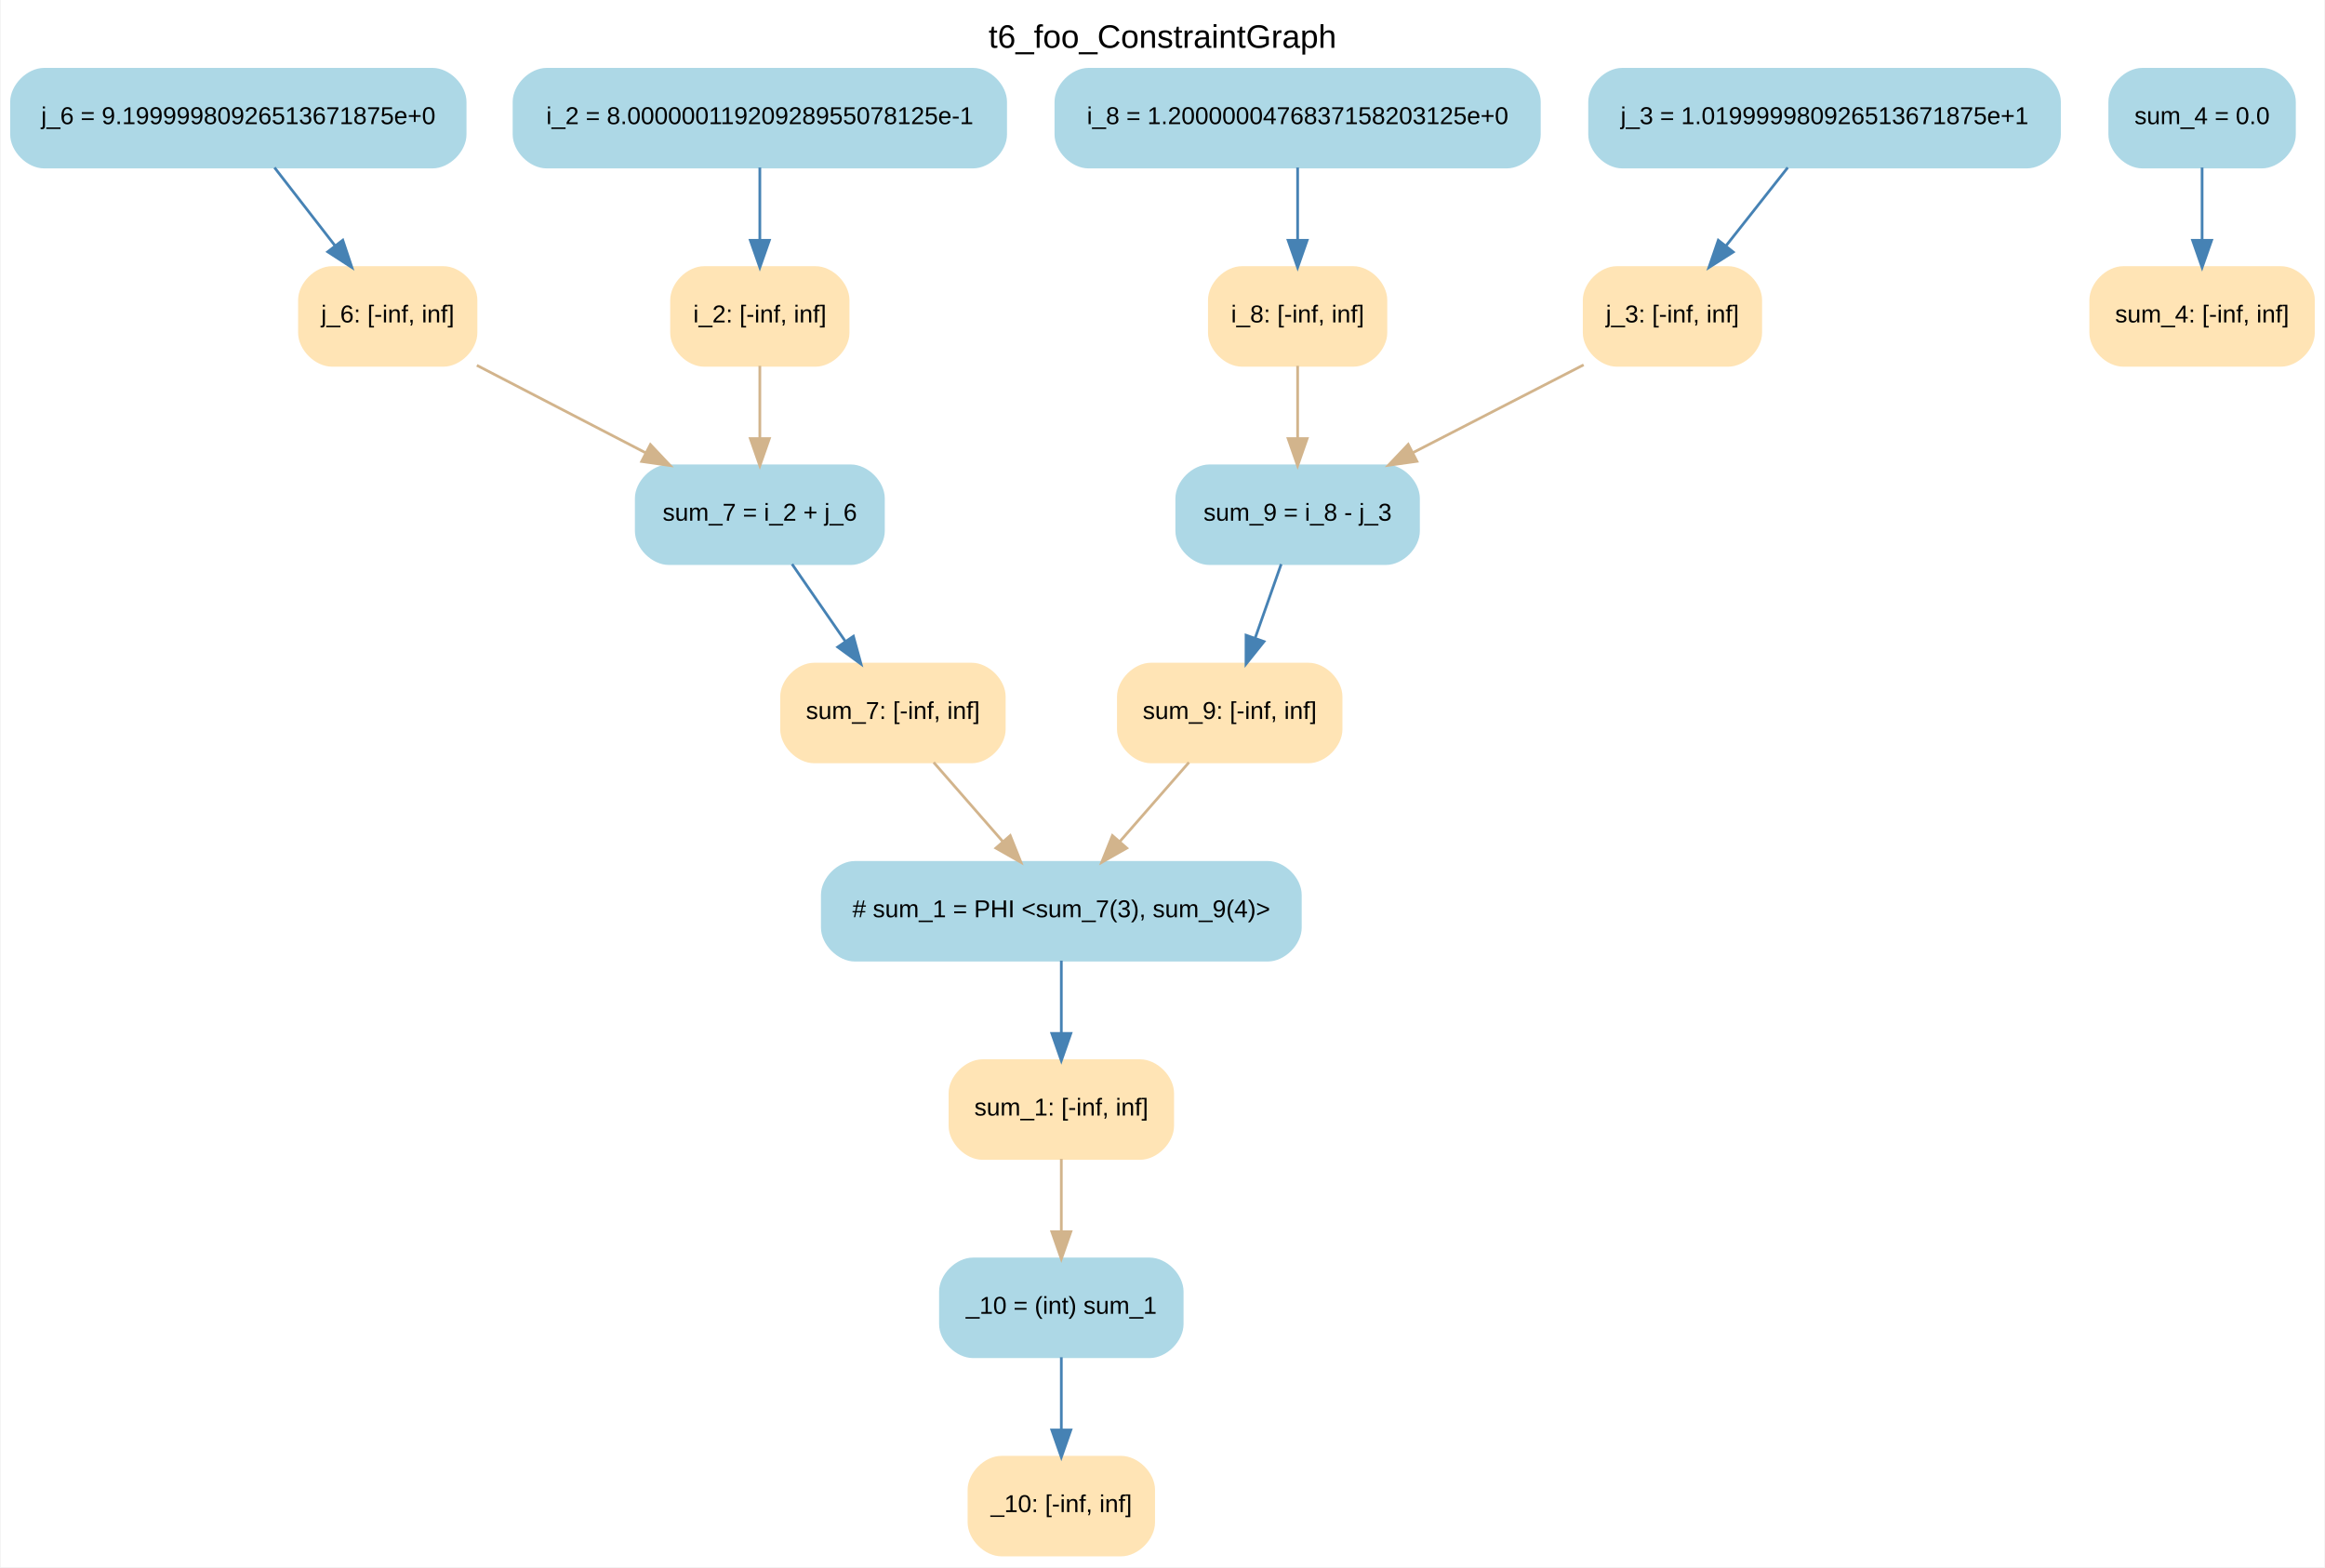
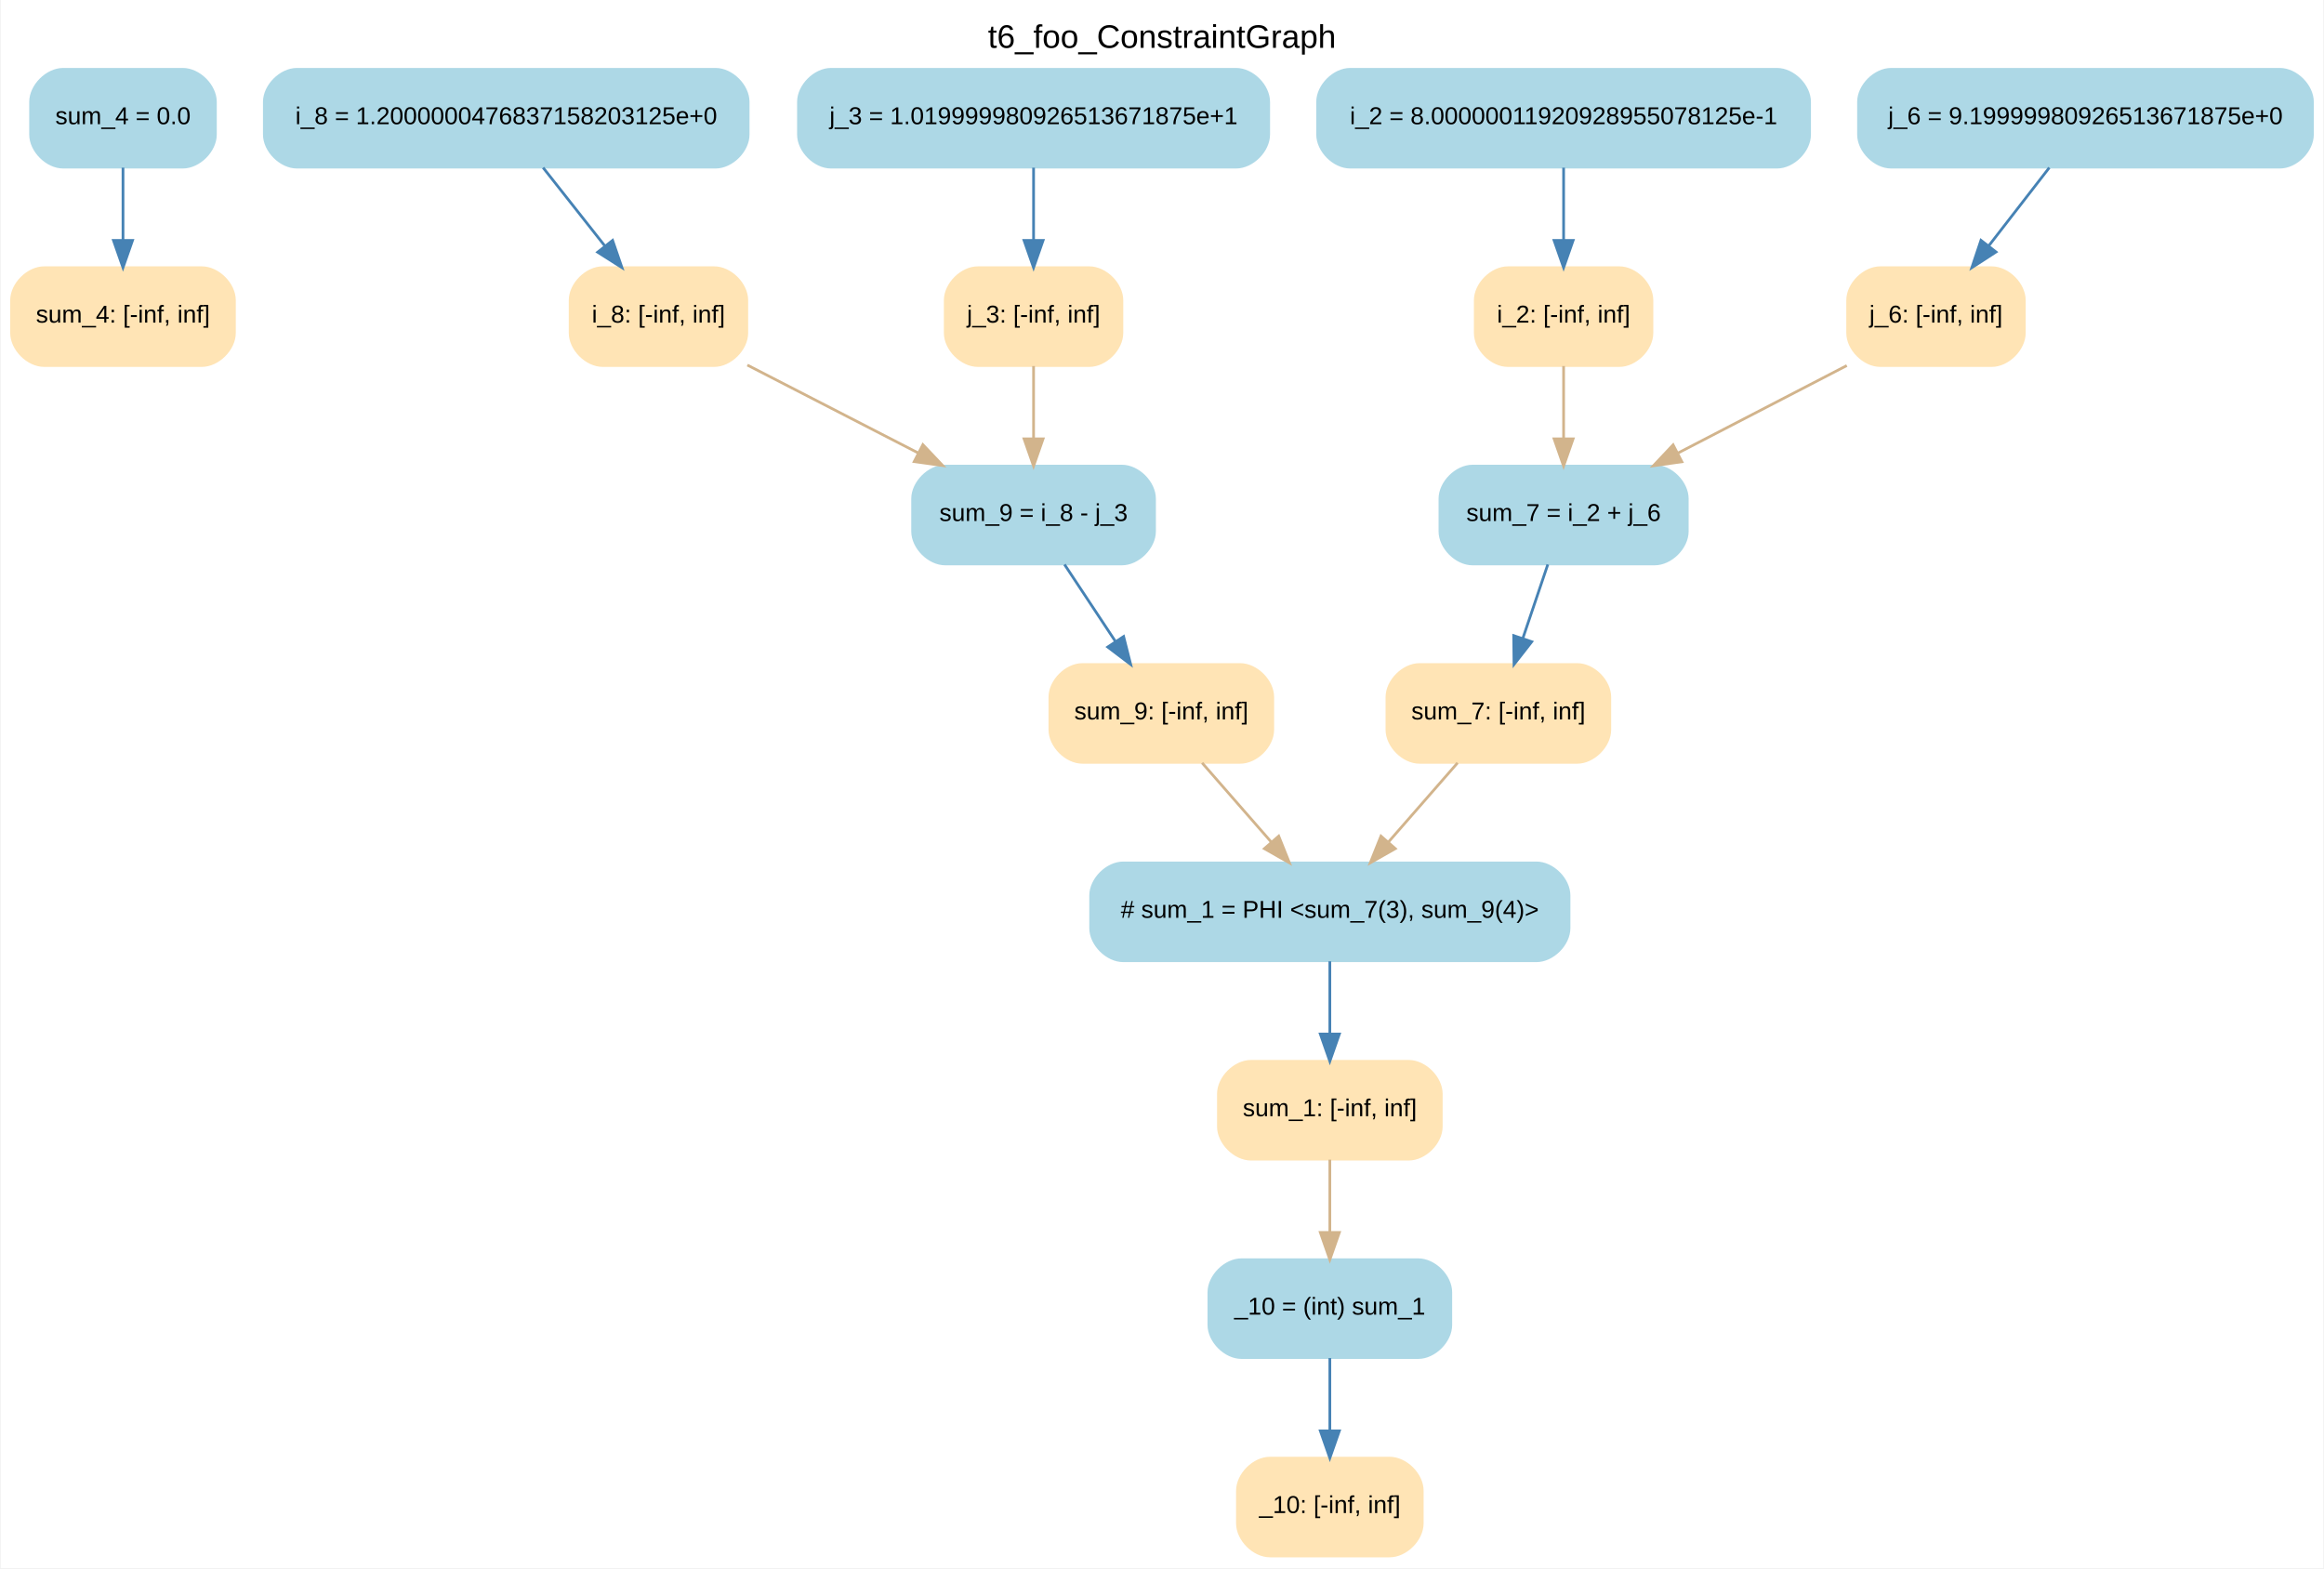
- <svg xmlns="http://www.w3.org/2000/svg" width="856pt" height="577pt" viewBox="0.00 0.00 855.50 577.00">
+ <svg xmlns="http://www.w3.org/2000/svg" width="855pt" height="577pt" viewBox="0.00 0.00 854.50 577.00">
  <g id="graph0" class="graph" transform="scale(1 1) rotate(0) translate(4 573)">
-     <polygon fill="white" stroke="none" points="-4,4 -4,-573 851.5,-573 851.5,4 -4,4" />
-     <text text-anchor="middle" x="423.75" y="-555.4" font-family="Arial" font-size="12.00">t6_foo_ConstraintGraph</text>
+     <polygon fill="white" stroke="none" points="-4,4 -4,-573 850.5,-573 850.5,4 -4,4" />
+     <text text-anchor="middle" x="423.25" y="-555.4" font-family="Arial" font-size="12.00">t6_foo_ConstraintGraph</text>
    <g id="node1" class="node">
-       <path fill="lightblue" stroke="lightblue" d="M441,-365.5C441,-365.5 506,-365.5 506,-365.5 512,-365.5 518,-371.5 518,-377.5 518,-377.5 518,-389.5 518,-389.5 518,-395.5 512,-401.5 506,-401.5 506,-401.5 441,-401.5 441,-401.5 435,-401.5 429,-395.5 429,-389.5 429,-389.5 429,-377.5 429,-377.5 429,-371.5 435,-365.5 441,-365.5" />
-       <text text-anchor="middle" x="473.5" y="-381.3" font-family="Arial" font-size="9.00">sum_9 = i_8 - j_3</text>
+       <path fill="lightblue" stroke="lightblue" d="M19,-511.5C19,-511.5 63,-511.5 63,-511.5 69,-511.5 75,-517.5 75,-523.5 75,-523.5 75,-535.5 75,-535.5 75,-541.5 69,-547.5 63,-547.5 63,-547.5 19,-547.5 19,-547.5 13,-547.5 7,-541.5 7,-535.5 7,-535.5 7,-523.5 7,-523.5 7,-517.5 13,-511.5 19,-511.5" />
+       <text text-anchor="middle" x="41" y="-527.3" font-family="Arial" font-size="9.00">sum_4 = 0.0</text>
    </g>
    <g id="node2" class="node">
-       <path fill="moccasin" stroke="moccasin" d="M419.5,-292.5C419.5,-292.5 477.5,-292.5 477.5,-292.5 483.5,-292.5 489.5,-298.5 489.5,-304.5 489.5,-304.5 489.5,-316.5 489.5,-316.5 489.5,-322.5 483.5,-328.5 477.5,-328.5 477.5,-328.5 419.5,-328.5 419.5,-328.5 413.5,-328.5 407.5,-322.5 407.5,-316.5 407.5,-316.5 407.5,-304.5 407.5,-304.5 407.5,-298.5 413.5,-292.5 419.5,-292.5" />
-       <text text-anchor="middle" x="448.5" y="-308.3" font-family="Arial" font-size="9.00">sum_9: [-inf, inf]</text>
+       <path fill="moccasin" stroke="moccasin" d="M12,-438.5C12,-438.5 70,-438.5 70,-438.5 76,-438.5 82,-444.5 82,-450.5 82,-450.5 82,-462.5 82,-462.5 82,-468.5 76,-474.5 70,-474.5 70,-474.5 12,-474.5 12,-474.5 6,-474.5 0,-468.5 0,-462.5 0,-462.5 0,-450.5 0,-450.5 0,-444.5 6,-438.5 12,-438.5" />
+       <text text-anchor="middle" x="41" y="-454.3" font-family="Arial" font-size="9.00">sum_4: [-inf, inf]</text>
    </g>
    <g id="edge1" class="edge">
-       <path fill="none" stroke="steelblue" d="M467.448,-365.313C464.562,-357.115 461.043,-347.123 457.826,-337.985" />
-       <polygon fill="steelblue" stroke="steelblue" points="461.119,-336.799 454.496,-328.529 454.516,-339.124 461.119,-336.799" />
+       <path fill="none" stroke="steelblue" d="M41,-511.313C41,-503.289 41,-493.547 41,-484.569" />
+       <polygon fill="steelblue" stroke="steelblue" points="44.5,-484.529 41,-474.529 37.5,-484.529 44.5,-484.529" />
+     </g>
+     <g id="node3" class="node">
+       <path fill="lightblue" stroke="lightblue" d="M105,-511.5C105,-511.5 259,-511.5 259,-511.5 265,-511.5 271,-517.5 271,-523.5 271,-523.5 271,-535.5 271,-535.5 271,-541.5 265,-547.5 259,-547.5 259,-547.5 105,-547.5 105,-547.5 99,-547.5 93,-541.5 93,-535.5 93,-535.5 93,-523.5 93,-523.5 93,-517.5 99,-511.5 105,-511.5" />
+       <text text-anchor="middle" x="182" y="-527.3" font-family="Arial" font-size="9.00">i_8 = 1.2000000476837158203125e+0</text>
+     </g>
+     <g id="node4" class="node">
+       <path fill="moccasin" stroke="moccasin" d="M217.5,-438.5C217.5,-438.5 258.5,-438.5 258.5,-438.5 264.5,-438.5 270.5,-444.5 270.5,-450.5 270.5,-450.5 270.5,-462.5 270.5,-462.5 270.5,-468.5 264.5,-474.5 258.5,-474.5 258.5,-474.5 217.5,-474.5 217.5,-474.5 211.5,-474.5 205.5,-468.5 205.5,-462.5 205.5,-462.5 205.5,-450.5 205.5,-450.5 205.5,-444.5 211.5,-438.5 217.5,-438.5" />
+       <text text-anchor="middle" x="238" y="-454.3" font-family="Arial" font-size="9.00">i_8: [-inf, inf]</text>
+     </g>
+     <g id="edge2" class="edge">
+       <path fill="none" stroke="steelblue" d="M195.556,-511.313C202.366,-502.679 210.745,-492.055 218.255,-482.534" />
+       <polygon fill="steelblue" stroke="steelblue" points="221.124,-484.548 224.569,-474.529 215.628,-480.213 221.124,-484.548" />
+     </g>
+     <g id="node17" class="node">
+       <path fill="lightblue" stroke="lightblue" d="M343.5,-365.5C343.5,-365.5 408.5,-365.5 408.5,-365.5 414.5,-365.5 420.5,-371.5 420.5,-377.5 420.5,-377.5 420.5,-389.5 420.5,-389.5 420.5,-395.5 414.5,-401.5 408.5,-401.5 408.5,-401.5 343.5,-401.5 343.5,-401.5 337.5,-401.5 331.5,-395.5 331.5,-389.5 331.5,-389.5 331.5,-377.5 331.5,-377.5 331.5,-371.5 337.5,-365.5 343.5,-365.5" />
+       <text text-anchor="middle" x="376" y="-381.3" font-family="Arial" font-size="9.00">sum_9 = i_8 - j_3</text>
+     </g>
+     <g id="edge12" class="edge">
+       <path fill="none" stroke="tan" d="M270.704,-438.674C289.504,-429.001 313.33,-416.743 333.561,-406.335" />
+       <polygon fill="tan" stroke="tan" points="335.281,-409.386 342.572,-401.698 332.079,-403.161 335.281,-409.386" />
+     </g>
+     <g id="node5" class="node">
+       <path fill="lightblue" stroke="lightblue" d="M537.5,-365.5C537.5,-365.5 604.5,-365.5 604.5,-365.5 610.5,-365.5 616.5,-371.5 616.5,-377.5 616.5,-377.5 616.5,-389.5 616.5,-389.5 616.5,-395.5 610.5,-401.5 604.5,-401.5 604.5,-401.5 537.5,-401.5 537.5,-401.5 531.5,-401.5 525.5,-395.5 525.5,-389.5 525.5,-389.5 525.5,-377.5 525.5,-377.5 525.5,-371.5 531.5,-365.5 537.5,-365.5" />
+       <text text-anchor="middle" x="571" y="-381.3" font-family="Arial" font-size="9.00">sum_7 = i_2 + j_6</text>
+     </g>
+     <g id="node6" class="node">
+       <path fill="moccasin" stroke="moccasin" d="M518,-292.5C518,-292.5 576,-292.5 576,-292.5 582,-292.5 588,-298.5 588,-304.5 588,-304.5 588,-316.5 588,-316.5 588,-322.5 582,-328.5 576,-328.5 576,-328.5 518,-328.5 518,-328.5 512,-328.5 506,-322.5 506,-316.5 506,-316.5 506,-304.5 506,-304.5 506,-298.5 512,-292.5 518,-292.5" />
+       <text text-anchor="middle" x="547" y="-308.3" font-family="Arial" font-size="9.00">sum_7: [-inf, inf]</text>
+     </g>
+     <g id="edge3" class="edge">
+       <path fill="none" stroke="steelblue" d="M565.19,-365.313C562.449,-357.202 559.113,-347.336 556.051,-338.277" />
+       <polygon fill="steelblue" stroke="steelblue" points="559.274,-336.881 552.756,-328.529 552.643,-339.123 559.274,-336.881" />
+     </g>
+     <g id="node15" class="node">
+       <path fill="lightblue" stroke="lightblue" d="M409,-219.5C409,-219.5 561,-219.5 561,-219.5 567,-219.5 573,-225.5 573,-231.5 573,-231.5 573,-243.5 573,-243.5 573,-249.5 567,-255.5 561,-255.5 561,-255.5 409,-255.5 409,-255.5 403,-255.5 397,-249.5 397,-243.5 397,-243.5 397,-231.5 397,-231.5 397,-225.5 403,-219.5 409,-219.5" />
+       <text text-anchor="middle" x="485" y="-235.3" font-family="Arial" font-size="9.00"># sum_1 = PHI &lt;sum_7(3), sum_9(4)&gt;</text>
+     </g>
+     <g id="edge16" class="edge">
+       <path fill="none" stroke="tan" d="M531.992,-292.313C524.376,-283.592 514.987,-272.84 506.609,-263.246" />
+       <polygon fill="tan" stroke="tan" points="509.084,-260.759 499.87,-255.529 503.811,-265.363 509.084,-260.759" />
+     </g>
+     <g id="node7" class="node">
+       <path fill="lightblue" stroke="lightblue" d="M492.5,-511.5C492.5,-511.5 649.5,-511.5 649.5,-511.5 655.5,-511.5 661.5,-517.5 661.5,-523.5 661.5,-523.5 661.5,-535.5 661.5,-535.5 661.5,-541.5 655.5,-547.5 649.5,-547.5 649.5,-547.5 492.5,-547.5 492.5,-547.5 486.5,-547.5 480.5,-541.5 480.5,-535.5 480.5,-535.5 480.5,-523.5 480.5,-523.5 480.5,-517.5 486.5,-511.5 492.5,-511.5" />
+       <text text-anchor="middle" x="571" y="-527.3" font-family="Arial" font-size="9.00">i_2 = 8.00000011920928955078125e-1</text>
+     </g>
+     <g id="node8" class="node">
+       <path fill="moccasin" stroke="moccasin" d="M550.5,-438.5C550.5,-438.5 591.5,-438.5 591.5,-438.5 597.5,-438.5 603.5,-444.5 603.5,-450.5 603.5,-450.5 603.5,-462.5 603.5,-462.5 603.5,-468.5 597.5,-474.5 591.5,-474.5 591.5,-474.5 550.5,-474.5 550.5,-474.5 544.5,-474.5 538.5,-468.5 538.5,-462.5 538.5,-462.5 538.5,-450.5 538.5,-450.5 538.5,-444.5 544.5,-438.5 550.5,-438.5" />
+       <text text-anchor="middle" x="571" y="-454.3" font-family="Arial" font-size="9.00">i_2: [-inf, inf]</text>
+     </g>
+     <g id="edge4" class="edge">
+       <path fill="none" stroke="steelblue" d="M571,-511.313C571,-503.289 571,-493.547 571,-484.569" />
+       <polygon fill="steelblue" stroke="steelblue" points="574.5,-484.529 571,-474.529 567.5,-484.529 574.5,-484.529" />
+     </g>
+     <g id="edge11" class="edge">
+       <path fill="none" stroke="tan" d="M571,-438.313C571,-430.289 571,-420.547 571,-411.569" />
+       <polygon fill="tan" stroke="tan" points="574.5,-411.529 571,-401.529 567.5,-411.529 574.5,-411.529" />
    </g>
    <g id="node9" class="node">
-       <path fill="lightblue" stroke="lightblue" d="M310.5,-219.5C310.5,-219.5 462.5,-219.5 462.5,-219.5 468.5,-219.5 474.5,-225.5 474.5,-231.5 474.5,-231.5 474.5,-243.5 474.5,-243.5 474.5,-249.5 468.5,-255.5 462.5,-255.5 462.5,-255.5 310.5,-255.5 310.5,-255.5 304.5,-255.5 298.5,-249.5 298.5,-243.5 298.5,-243.5 298.5,-231.5 298.5,-231.5 298.5,-225.5 304.5,-219.5 310.5,-219.5" />
-       <text text-anchor="middle" x="386.5" y="-235.3" font-family="Arial" font-size="9.00"># sum_1 = PHI &lt;sum_7(3), sum_9(4)&gt;</text>
+       <path fill="lightblue" stroke="lightblue" d="M301.5,-511.5C301.5,-511.5 450.5,-511.5 450.5,-511.5 456.5,-511.5 462.5,-517.5 462.5,-523.5 462.5,-523.5 462.5,-535.5 462.5,-535.5 462.5,-541.5 456.5,-547.5 450.5,-547.5 450.5,-547.5 301.5,-547.5 301.5,-547.5 295.5,-547.5 289.5,-541.5 289.5,-535.5 289.5,-535.5 289.5,-523.5 289.5,-523.5 289.5,-517.5 295.5,-511.5 301.5,-511.5" />
+       <text text-anchor="middle" x="376" y="-527.3" font-family="Arial" font-size="9.00">j_3 = 1.019999980926513671875e+1</text>
    </g>
-     <g id="edge11" class="edge">
-       <path fill="none" stroke="tan" d="M433.492,-292.313C425.876,-283.592 416.487,-272.84 408.109,-263.246" />
-       <polygon fill="tan" stroke="tan" points="410.584,-260.759 401.37,-255.529 405.311,-265.363 410.584,-260.759" />
+     <g id="node10" class="node">
+       <path fill="moccasin" stroke="moccasin" d="M355.5,-438.5C355.5,-438.5 396.5,-438.5 396.5,-438.5 402.5,-438.5 408.5,-444.5 408.5,-450.5 408.5,-450.5 408.5,-462.5 408.5,-462.5 408.5,-468.5 402.5,-474.5 396.5,-474.5 396.5,-474.5 355.5,-474.5 355.5,-474.5 349.5,-474.5 343.5,-468.5 343.5,-462.5 343.5,-462.5 343.5,-450.5 343.5,-450.5 343.5,-444.5 349.5,-438.5 355.5,-438.5" />
+       <text text-anchor="middle" x="376" y="-454.3" font-family="Arial" font-size="9.00">j_3: [-inf, inf]</text>
    </g>
-     <g id="node3" class="node">
-       <path fill="lightblue" stroke="lightblue" d="M354,-73.5C354,-73.5 419,-73.5 419,-73.5 425,-73.5 431,-79.5 431,-85.5 431,-85.5 431,-97.5 431,-97.5 431,-103.5 425,-109.5 419,-109.5 419,-109.5 354,-109.5 354,-109.5 348,-109.5 342,-103.5 342,-97.5 342,-97.5 342,-85.5 342,-85.5 342,-79.5 348,-73.5 354,-73.5" />
-       <text text-anchor="middle" x="386.5" y="-89.3" font-family="Arial" font-size="9.00">_10 = (int) sum_1</text>
-     </g>
-     <g id="node4" class="node">
-       <path fill="moccasin" stroke="moccasin" d="M364.5,-0.5C364.5,-0.5 408.5,-0.5 408.5,-0.5 414.5,-0.5 420.5,-6.5 420.5,-12.5 420.5,-12.5 420.5,-24.5 420.5,-24.5 420.5,-30.5 414.5,-36.5 408.5,-36.5 408.5,-36.5 364.5,-36.5 364.5,-36.5 358.5,-36.5 352.5,-30.5 352.5,-24.5 352.5,-24.5 352.5,-12.5 352.5,-12.5 352.5,-6.5 358.5,-0.5 364.5,-0.5" />
-       <text text-anchor="middle" x="386.5" y="-16.3" font-family="Arial" font-size="9.00">_10: [-inf, inf]</text>
-     </g>
-     <g id="edge2" class="edge">
-       <path fill="none" stroke="steelblue" d="M386.5,-73.313C386.5,-65.29 386.5,-55.547 386.5,-46.569" />
-       <polygon fill="steelblue" stroke="steelblue" points="390,-46.529 386.5,-36.529 383,-46.529 390,-46.529" />
-     </g>
-     <g id="node5" class="node">
-       <path fill="lightblue" stroke="lightblue" d="M784.5,-511.5C784.5,-511.5 828.5,-511.5 828.5,-511.5 834.5,-511.5 840.5,-517.5 840.5,-523.5 840.5,-523.5 840.5,-535.5 840.5,-535.5 840.5,-541.5 834.5,-547.5 828.5,-547.5 828.5,-547.5 784.5,-547.5 784.5,-547.5 778.5,-547.5 772.5,-541.5 772.5,-535.5 772.5,-535.5 772.5,-523.5 772.5,-523.5 772.5,-517.5 778.5,-511.5 784.5,-511.5" />
-       <text text-anchor="middle" x="806.5" y="-527.3" font-family="Arial" font-size="9.00">sum_4 = 0.0</text>
-     </g>
-     <g id="node6" class="node">
-       <path fill="moccasin" stroke="moccasin" d="M777.5,-438.5C777.5,-438.5 835.5,-438.5 835.5,-438.5 841.5,-438.5 847.5,-444.5 847.5,-450.5 847.5,-450.5 847.5,-462.5 847.5,-462.5 847.5,-468.5 841.5,-474.5 835.5,-474.5 835.5,-474.5 777.5,-474.5 777.5,-474.5 771.5,-474.5 765.5,-468.5 765.5,-462.5 765.5,-462.5 765.5,-450.5 765.5,-450.5 765.5,-444.5 771.5,-438.5 777.5,-438.5" />
-       <text text-anchor="middle" x="806.5" y="-454.3" font-family="Arial" font-size="9.00">sum_4: [-inf, inf]</text>
-     </g>
-     <g id="edge3" class="edge">
-       <path fill="none" stroke="steelblue" d="M806.5,-511.313C806.5,-503.289 806.5,-493.547 806.5,-484.569" />
-       <polygon fill="steelblue" stroke="steelblue" points="810,-484.529 806.5,-474.529 803,-484.529 810,-484.529" />
-     </g>
-     <g id="node7" class="node">
-       <path fill="lightblue" stroke="lightblue" d="M396.5,-511.5C396.5,-511.5 550.5,-511.5 550.5,-511.5 556.5,-511.5 562.5,-517.5 562.5,-523.5 562.5,-523.5 562.5,-535.5 562.5,-535.5 562.5,-541.5 556.5,-547.5 550.5,-547.5 550.5,-547.5 396.5,-547.5 396.5,-547.5 390.5,-547.5 384.5,-541.5 384.5,-535.5 384.5,-535.5 384.5,-523.5 384.5,-523.5 384.5,-517.5 390.5,-511.5 396.5,-511.5" />
-       <text text-anchor="middle" x="473.5" y="-527.3" font-family="Arial" font-size="9.00">i_8 = 1.2000000476837158203125e+0</text>
-     </g>
-     <g id="node8" class="node">
-       <path fill="moccasin" stroke="moccasin" d="M453,-438.5C453,-438.5 494,-438.5 494,-438.5 500,-438.5 506,-444.5 506,-450.5 506,-450.5 506,-462.5 506,-462.5 506,-468.5 500,-474.5 494,-474.5 494,-474.5 453,-474.5 453,-474.5 447,-474.5 441,-468.5 441,-462.5 441,-462.5 441,-450.5 441,-450.5 441,-444.5 447,-438.5 453,-438.5" />
-       <text text-anchor="middle" x="473.5" y="-454.3" font-family="Arial" font-size="9.00">i_8: [-inf, inf]</text>
-     </g>
-     <g id="edge4" class="edge">
-       <path fill="none" stroke="steelblue" d="M473.5,-511.313C473.5,-503.289 473.5,-493.547 473.5,-484.569" />
-       <polygon fill="steelblue" stroke="steelblue" points="477,-484.529 473.5,-474.529 470,-484.529 477,-484.529" />
+     <g id="edge5" class="edge">
+       <path fill="none" stroke="steelblue" d="M376,-511.313C376,-503.289 376,-493.547 376,-484.569" />
+       <polygon fill="steelblue" stroke="steelblue" points="379.5,-484.529 376,-474.529 372.5,-484.529 379.5,-484.529" />
    </g>
    <g id="edge15" class="edge">
-       <path fill="none" stroke="tan" d="M473.5,-438.313C473.5,-430.289 473.5,-420.547 473.5,-411.569" />
-       <polygon fill="tan" stroke="tan" points="477,-411.529 473.5,-401.529 470,-411.529 477,-411.529" />
+       <path fill="none" stroke="tan" d="M376,-438.313C376,-430.289 376,-420.547 376,-411.569" />
+       <polygon fill="tan" stroke="tan" points="379.5,-411.529 376,-401.529 372.5,-411.529 379.5,-411.529" />
    </g>
-     <g id="node10" class="node">
-       <path fill="moccasin" stroke="moccasin" d="M357.5,-146.5C357.5,-146.5 415.5,-146.5 415.5,-146.5 421.5,-146.5 427.5,-152.5 427.5,-158.5 427.5,-158.5 427.5,-170.5 427.5,-170.5 427.5,-176.5 421.5,-182.5 415.5,-182.5 415.5,-182.5 357.5,-182.5 357.5,-182.5 351.5,-182.5 345.5,-176.5 345.5,-170.5 345.5,-170.5 345.5,-158.5 345.5,-158.5 345.5,-152.5 351.5,-146.5 357.5,-146.5" />
-       <text text-anchor="middle" x="386.5" y="-162.3" font-family="Arial" font-size="9.00">sum_1: [-inf, inf]</text>
+     <g id="node11" class="node">
+       <path fill="lightblue" stroke="lightblue" d="M452.5,-73.5C452.5,-73.5 517.5,-73.5 517.5,-73.5 523.5,-73.5 529.5,-79.5 529.5,-85.5 529.5,-85.5 529.5,-97.5 529.5,-97.5 529.5,-103.5 523.5,-109.5 517.5,-109.5 517.5,-109.5 452.5,-109.5 452.5,-109.5 446.5,-109.5 440.5,-103.5 440.5,-97.5 440.5,-97.5 440.5,-85.5 440.5,-85.5 440.5,-79.5 446.5,-73.5 452.5,-73.5" />
+       <text text-anchor="middle" x="485" y="-89.3" font-family="Arial" font-size="9.00">_10 = (int) sum_1</text>
    </g>
-     <g id="edge5" class="edge">
-       <path fill="none" stroke="steelblue" d="M386.5,-219.313C386.5,-211.289 386.5,-201.547 386.5,-192.569" />
-       <polygon fill="steelblue" stroke="steelblue" points="390,-192.529 386.5,-182.529 383,-192.529 390,-192.529" />
+     <g id="node12" class="node">
+       <path fill="moccasin" stroke="moccasin" d="M463,-0.5C463,-0.5 507,-0.5 507,-0.5 513,-0.5 519,-6.5 519,-12.5 519,-12.5 519,-24.5 519,-24.5 519,-30.5 513,-36.5 507,-36.5 507,-36.5 463,-36.5 463,-36.5 457,-36.5 451,-30.5 451,-24.5 451,-24.5 451,-12.5 451,-12.5 451,-6.5 457,-0.5 463,-0.5" />
+       <text text-anchor="middle" x="485" y="-16.3" font-family="Arial" font-size="9.00">_10: [-inf, inf]</text>
+     </g>
+     <g id="edge6" class="edge">
+       <path fill="none" stroke="steelblue" d="M485,-73.313C485,-65.29 485,-55.547 485,-46.569" />
+       <polygon fill="steelblue" stroke="steelblue" points="488.5,-46.529 485,-36.529 481.5,-46.529 488.5,-46.529" />
+     </g>
+     <g id="node13" class="node">
+       <path fill="lightblue" stroke="lightblue" d="M691.5,-511.5C691.5,-511.5 834.5,-511.5 834.5,-511.5 840.5,-511.5 846.5,-517.5 846.5,-523.5 846.5,-523.5 846.5,-535.5 846.5,-535.5 846.5,-541.5 840.5,-547.5 834.5,-547.5 834.5,-547.5 691.5,-547.5 691.5,-547.5 685.5,-547.5 679.5,-541.5 679.5,-535.5 679.5,-535.5 679.5,-523.5 679.5,-523.5 679.5,-517.5 685.5,-511.5 691.5,-511.5" />
+       <text text-anchor="middle" x="763" y="-527.3" font-family="Arial" font-size="9.00">j_6 = 9.19999980926513671875e+0</text>
+     </g>
+     <g id="node14" class="node">
+       <path fill="moccasin" stroke="moccasin" d="M687.5,-438.5C687.5,-438.5 728.5,-438.5 728.5,-438.5 734.5,-438.5 740.5,-444.5 740.5,-450.5 740.5,-450.5 740.5,-462.5 740.5,-462.5 740.5,-468.5 734.5,-474.5 728.5,-474.5 728.5,-474.5 687.5,-474.5 687.5,-474.5 681.5,-474.5 675.5,-468.5 675.5,-462.5 675.5,-462.5 675.5,-450.5 675.5,-450.5 675.5,-444.5 681.5,-438.5 687.5,-438.5" />
+       <text text-anchor="middle" x="708" y="-454.3" font-family="Arial" font-size="9.00">j_6: [-inf, inf]</text>
+     </g>
+     <g id="edge7" class="edge">
+       <path fill="none" stroke="steelblue" d="M749.686,-511.313C742.998,-502.679 734.768,-492.055 727.393,-482.534" />
+       <polygon fill="steelblue" stroke="steelblue" points="730.082,-480.291 721.191,-474.529 724.548,-484.578 730.082,-480.291" />
+     </g>
+     <g id="edge10" class="edge">
+       <path fill="none" stroke="tan" d="M675.185,-438.494C656.513,-428.817 632.933,-416.597 612.93,-406.23" />
+       <polygon fill="tan" stroke="tan" points="614.511,-403.107 604.022,-401.614 611.29,-409.322 614.511,-403.107" />
+     </g>
+     <g id="node16" class="node">
+       <path fill="moccasin" stroke="moccasin" d="M456,-146.5C456,-146.5 514,-146.5 514,-146.5 520,-146.5 526,-152.5 526,-158.5 526,-158.5 526,-170.5 526,-170.5 526,-176.5 520,-182.5 514,-182.5 514,-182.5 456,-182.5 456,-182.5 450,-182.5 444,-176.5 444,-170.5 444,-170.5 444,-158.5 444,-158.5 444,-152.5 450,-146.5 456,-146.5" />
+       <text text-anchor="middle" x="485" y="-162.3" font-family="Arial" font-size="9.00">sum_1: [-inf, inf]</text>
+     </g>
+     <g id="edge8" class="edge">
+       <path fill="none" stroke="steelblue" d="M485,-219.313C485,-211.289 485,-201.547 485,-192.569" />
+       <polygon fill="steelblue" stroke="steelblue" points="488.5,-192.529 485,-182.529 481.5,-192.529 488.5,-192.529" />
    </g>
    <g id="edge14" class="edge">
-       <path fill="none" stroke="tan" d="M386.5,-146.313C386.5,-138.289 386.5,-128.547 386.5,-119.569" />
-       <polygon fill="tan" stroke="tan" points="390,-119.529 386.5,-109.529 383,-119.529 390,-119.529" />
+       <path fill="none" stroke="tan" d="M485,-146.313C485,-138.289 485,-128.547 485,-119.569" />
+       <polygon fill="tan" stroke="tan" points="488.5,-119.529 485,-109.529 481.5,-119.529 488.5,-119.529" />
    </g>
-     <g id="node11" class="node">
-       <path fill="lightblue" stroke="lightblue" d="M593,-511.5C593,-511.5 742,-511.5 742,-511.5 748,-511.5 754,-517.5 754,-523.5 754,-523.5 754,-535.5 754,-535.5 754,-541.5 748,-547.5 742,-547.5 742,-547.5 593,-547.5 593,-547.5 587,-547.5 581,-541.5 581,-535.5 581,-535.5 581,-523.5 581,-523.5 581,-517.5 587,-511.5 593,-511.5" />
-       <text text-anchor="middle" x="667.5" y="-527.3" font-family="Arial" font-size="9.00">j_3 = 1.019999980926513671875e+1</text>
+     <g id="node18" class="node">
+       <path fill="moccasin" stroke="moccasin" d="M394,-292.5C394,-292.5 452,-292.5 452,-292.5 458,-292.5 464,-298.5 464,-304.5 464,-304.5 464,-316.5 464,-316.5 464,-322.5 458,-328.5 452,-328.5 452,-328.5 394,-328.5 394,-328.5 388,-328.5 382,-322.5 382,-316.5 382,-316.5 382,-304.5 382,-304.5 382,-298.5 388,-292.5 394,-292.5" />
+       <text text-anchor="middle" x="423" y="-308.3" font-family="Arial" font-size="9.00">sum_9: [-inf, inf]</text>
    </g>
-     <g id="node12" class="node">
-       <path fill="moccasin" stroke="moccasin" d="M591,-438.5C591,-438.5 632,-438.5 632,-438.5 638,-438.5 644,-444.5 644,-450.5 644,-450.5 644,-462.5 644,-462.5 644,-468.5 638,-474.5 632,-474.5 632,-474.5 591,-474.5 591,-474.5 585,-474.5 579,-468.5 579,-462.5 579,-462.5 579,-450.5 579,-450.5 579,-444.5 585,-438.5 591,-438.5" />
-       <text text-anchor="middle" x="611.5" y="-454.3" font-family="Arial" font-size="9.00">j_3: [-inf, inf]</text>
-     </g>
-     <g id="edge6" class="edge">
-       <path fill="none" stroke="steelblue" d="M653.944,-511.313C647.134,-502.679 638.755,-492.055 631.245,-482.534" />
-       <polygon fill="steelblue" stroke="steelblue" points="633.872,-480.213 624.931,-474.529 628.376,-484.548 633.872,-480.213" />
-     </g>
-     <g id="edge12" class="edge">
-       <path fill="none" stroke="tan" d="M578.796,-438.674C559.996,-429.001 536.17,-416.743 515.939,-406.335" />
-       <polygon fill="tan" stroke="tan" points="517.421,-403.161 506.928,-401.698 514.219,-409.386 517.421,-403.161" />
-     </g>
-     <g id="node13" class="node">
-       <path fill="lightblue" stroke="lightblue" d="M242,-365.5C242,-365.5 309,-365.5 309,-365.5 315,-365.5 321,-371.5 321,-377.5 321,-377.5 321,-389.5 321,-389.5 321,-395.5 315,-401.5 309,-401.5 309,-401.5 242,-401.5 242,-401.5 236,-401.5 230,-395.5 230,-389.5 230,-389.5 230,-377.5 230,-377.5 230,-371.5 236,-365.5 242,-365.5" />
-       <text text-anchor="middle" x="275.5" y="-381.3" font-family="Arial" font-size="9.00">sum_7 = i_2 + j_6</text>
-     </g>
-     <g id="node14" class="node">
-       <path fill="moccasin" stroke="moccasin" d="M295.5,-292.5C295.5,-292.5 353.5,-292.5 353.5,-292.5 359.5,-292.5 365.5,-298.5 365.5,-304.5 365.5,-304.5 365.5,-316.5 365.5,-316.5 365.5,-322.5 359.5,-328.5 353.5,-328.5 353.5,-328.5 295.5,-328.5 295.5,-328.5 289.5,-328.5 283.5,-322.5 283.5,-316.5 283.5,-316.5 283.5,-304.5 283.5,-304.5 283.5,-298.5 289.5,-292.5 295.5,-292.5" />
-       <text text-anchor="middle" x="324.5" y="-308.3" font-family="Arial" font-size="9.00">sum_7: [-inf, inf]</text>
-     </g>
-     <g id="edge7" class="edge">
-       <path fill="none" stroke="steelblue" d="M287.362,-365.313C293.26,-356.766 300.504,-346.269 307.024,-336.823" />
-       <polygon fill="steelblue" stroke="steelblue" points="309.948,-338.747 312.748,-328.529 304.187,-334.771 309.948,-338.747" />
-     </g>
-     <g id="edge16" class="edge">
-       <path fill="none" stroke="tan" d="M339.508,-292.313C347.124,-283.592 356.513,-272.84 364.891,-263.246" />
-       <polygon fill="tan" stroke="tan" points="367.689,-265.363 371.63,-255.529 362.416,-260.759 367.689,-265.363" />
-     </g>
-     <g id="node15" class="node">
-       <path fill="lightblue" stroke="lightblue" d="M12,-511.5C12,-511.5 155,-511.5 155,-511.5 161,-511.5 167,-517.5 167,-523.5 167,-523.5 167,-535.5 167,-535.5 167,-541.5 161,-547.5 155,-547.5 155,-547.5 12,-547.5 12,-547.5 6,-547.5 0,-541.5 0,-535.5 0,-535.5 0,-523.5 0,-523.5 0,-517.5 6,-511.5 12,-511.5" />
-       <text text-anchor="middle" x="83.5" y="-527.3" font-family="Arial" font-size="9.00">j_6 = 9.19999980926513671875e+0</text>
-     </g>
-     <g id="node16" class="node">
-       <path fill="moccasin" stroke="moccasin" d="M118,-438.5C118,-438.5 159,-438.5 159,-438.5 165,-438.5 171,-444.5 171,-450.5 171,-450.5 171,-462.5 171,-462.5 171,-468.5 165,-474.5 159,-474.5 159,-474.5 118,-474.5 118,-474.5 112,-474.5 106,-468.5 106,-462.5 106,-462.5 106,-450.5 106,-450.5 106,-444.5 112,-438.5 118,-438.5" />
-       <text text-anchor="middle" x="138.5" y="-454.3" font-family="Arial" font-size="9.00">j_6: [-inf, inf]</text>
-     </g>
-     <g id="edge8" class="edge">
-       <path fill="none" stroke="steelblue" d="M96.814,-511.313C103.502,-502.679 111.732,-492.055 119.107,-482.534" />
-       <polygon fill="steelblue" stroke="steelblue" points="121.952,-484.578 125.309,-474.529 116.418,-480.291 121.952,-484.578" />
+     <g id="edge9" class="edge">
+       <path fill="none" stroke="steelblue" d="M387.377,-365.313C392.977,-356.853 399.842,-346.484 406.045,-337.112" />
+       <polygon fill="steelblue" stroke="steelblue" points="409.126,-338.799 411.727,-328.529 403.289,-334.935 409.126,-338.799" />
    </g>
    <g id="edge13" class="edge">
-       <path fill="none" stroke="tan" d="M171.315,-438.494C189.987,-428.817 213.567,-416.597 233.57,-406.23" />
-       <polygon fill="tan" stroke="tan" points="235.21,-409.322 242.478,-401.614 231.989,-403.107 235.21,-409.322" />
-     </g>
-     <g id="node17" class="node">
-       <path fill="lightblue" stroke="lightblue" d="M197,-511.5C197,-511.5 354,-511.5 354,-511.5 360,-511.5 366,-517.5 366,-523.5 366,-523.5 366,-535.5 366,-535.5 366,-541.5 360,-547.5 354,-547.5 354,-547.5 197,-547.5 197,-547.5 191,-547.5 185,-541.5 185,-535.5 185,-535.5 185,-523.5 185,-523.5 185,-517.5 191,-511.5 197,-511.5" />
-       <text text-anchor="middle" x="275.5" y="-527.3" font-family="Arial" font-size="9.00">i_2 = 8.00000011920928955078125e-1</text>
-     </g>
-     <g id="node18" class="node">
-       <path fill="moccasin" stroke="moccasin" d="M255,-438.5C255,-438.5 296,-438.5 296,-438.5 302,-438.5 308,-444.5 308,-450.5 308,-450.5 308,-462.5 308,-462.5 308,-468.5 302,-474.5 296,-474.5 296,-474.5 255,-474.5 255,-474.5 249,-474.5 243,-468.5 243,-462.5 243,-462.5 243,-450.5 243,-450.5 243,-444.5 249,-438.5 255,-438.5" />
-       <text text-anchor="middle" x="275.5" y="-454.3" font-family="Arial" font-size="9.00">i_2: [-inf, inf]</text>
-     </g>
-     <g id="edge9" class="edge">
-       <path fill="none" stroke="steelblue" d="M275.5,-511.313C275.5,-503.289 275.5,-493.547 275.5,-484.569" />
-       <polygon fill="steelblue" stroke="steelblue" points="279,-484.529 275.5,-474.529 272,-484.529 279,-484.529" />
-     </g>
-     <g id="edge10" class="edge">
-       <path fill="none" stroke="tan" d="M275.5,-438.313C275.5,-430.289 275.5,-420.547 275.5,-411.569" />
-       <polygon fill="tan" stroke="tan" points="279,-411.529 275.5,-401.529 272,-411.529 279,-411.529" />
+       <path fill="none" stroke="tan" d="M438.008,-292.313C445.624,-283.592 455.013,-272.84 463.391,-263.246" />
+       <polygon fill="tan" stroke="tan" points="466.189,-265.363 470.13,-255.529 460.916,-260.759 466.189,-265.363" />
    </g>
  </g>
</svg>
